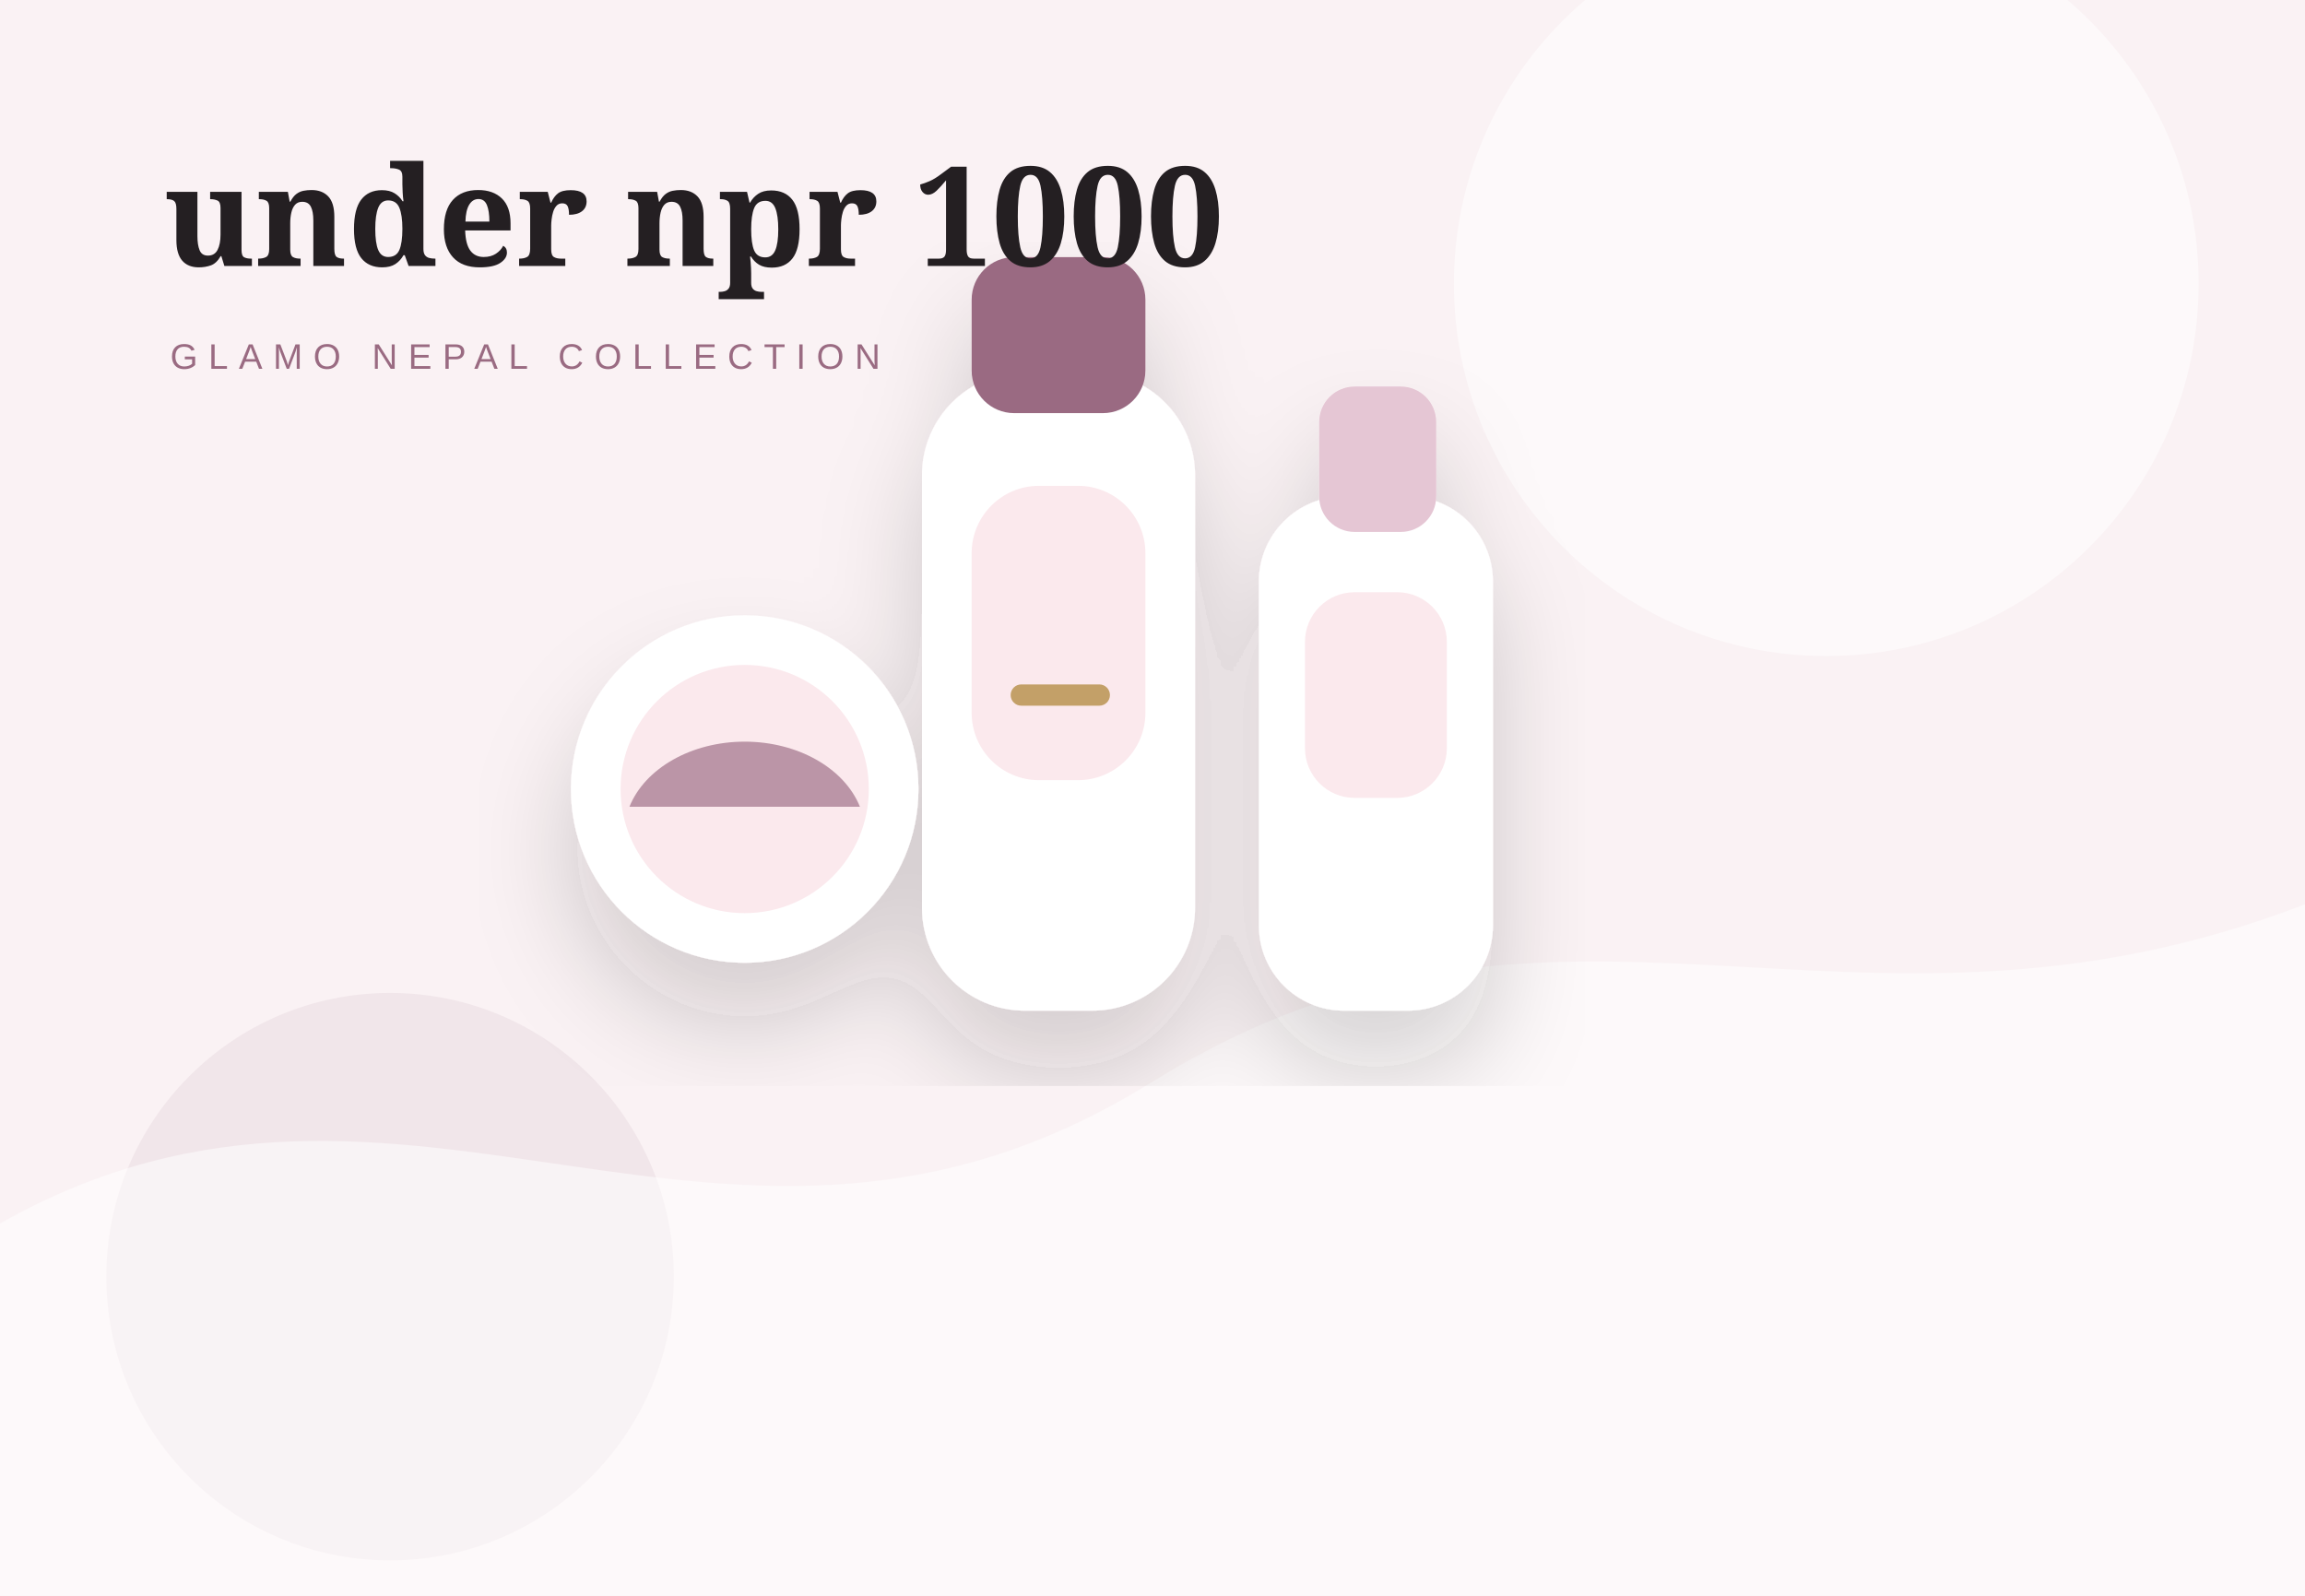
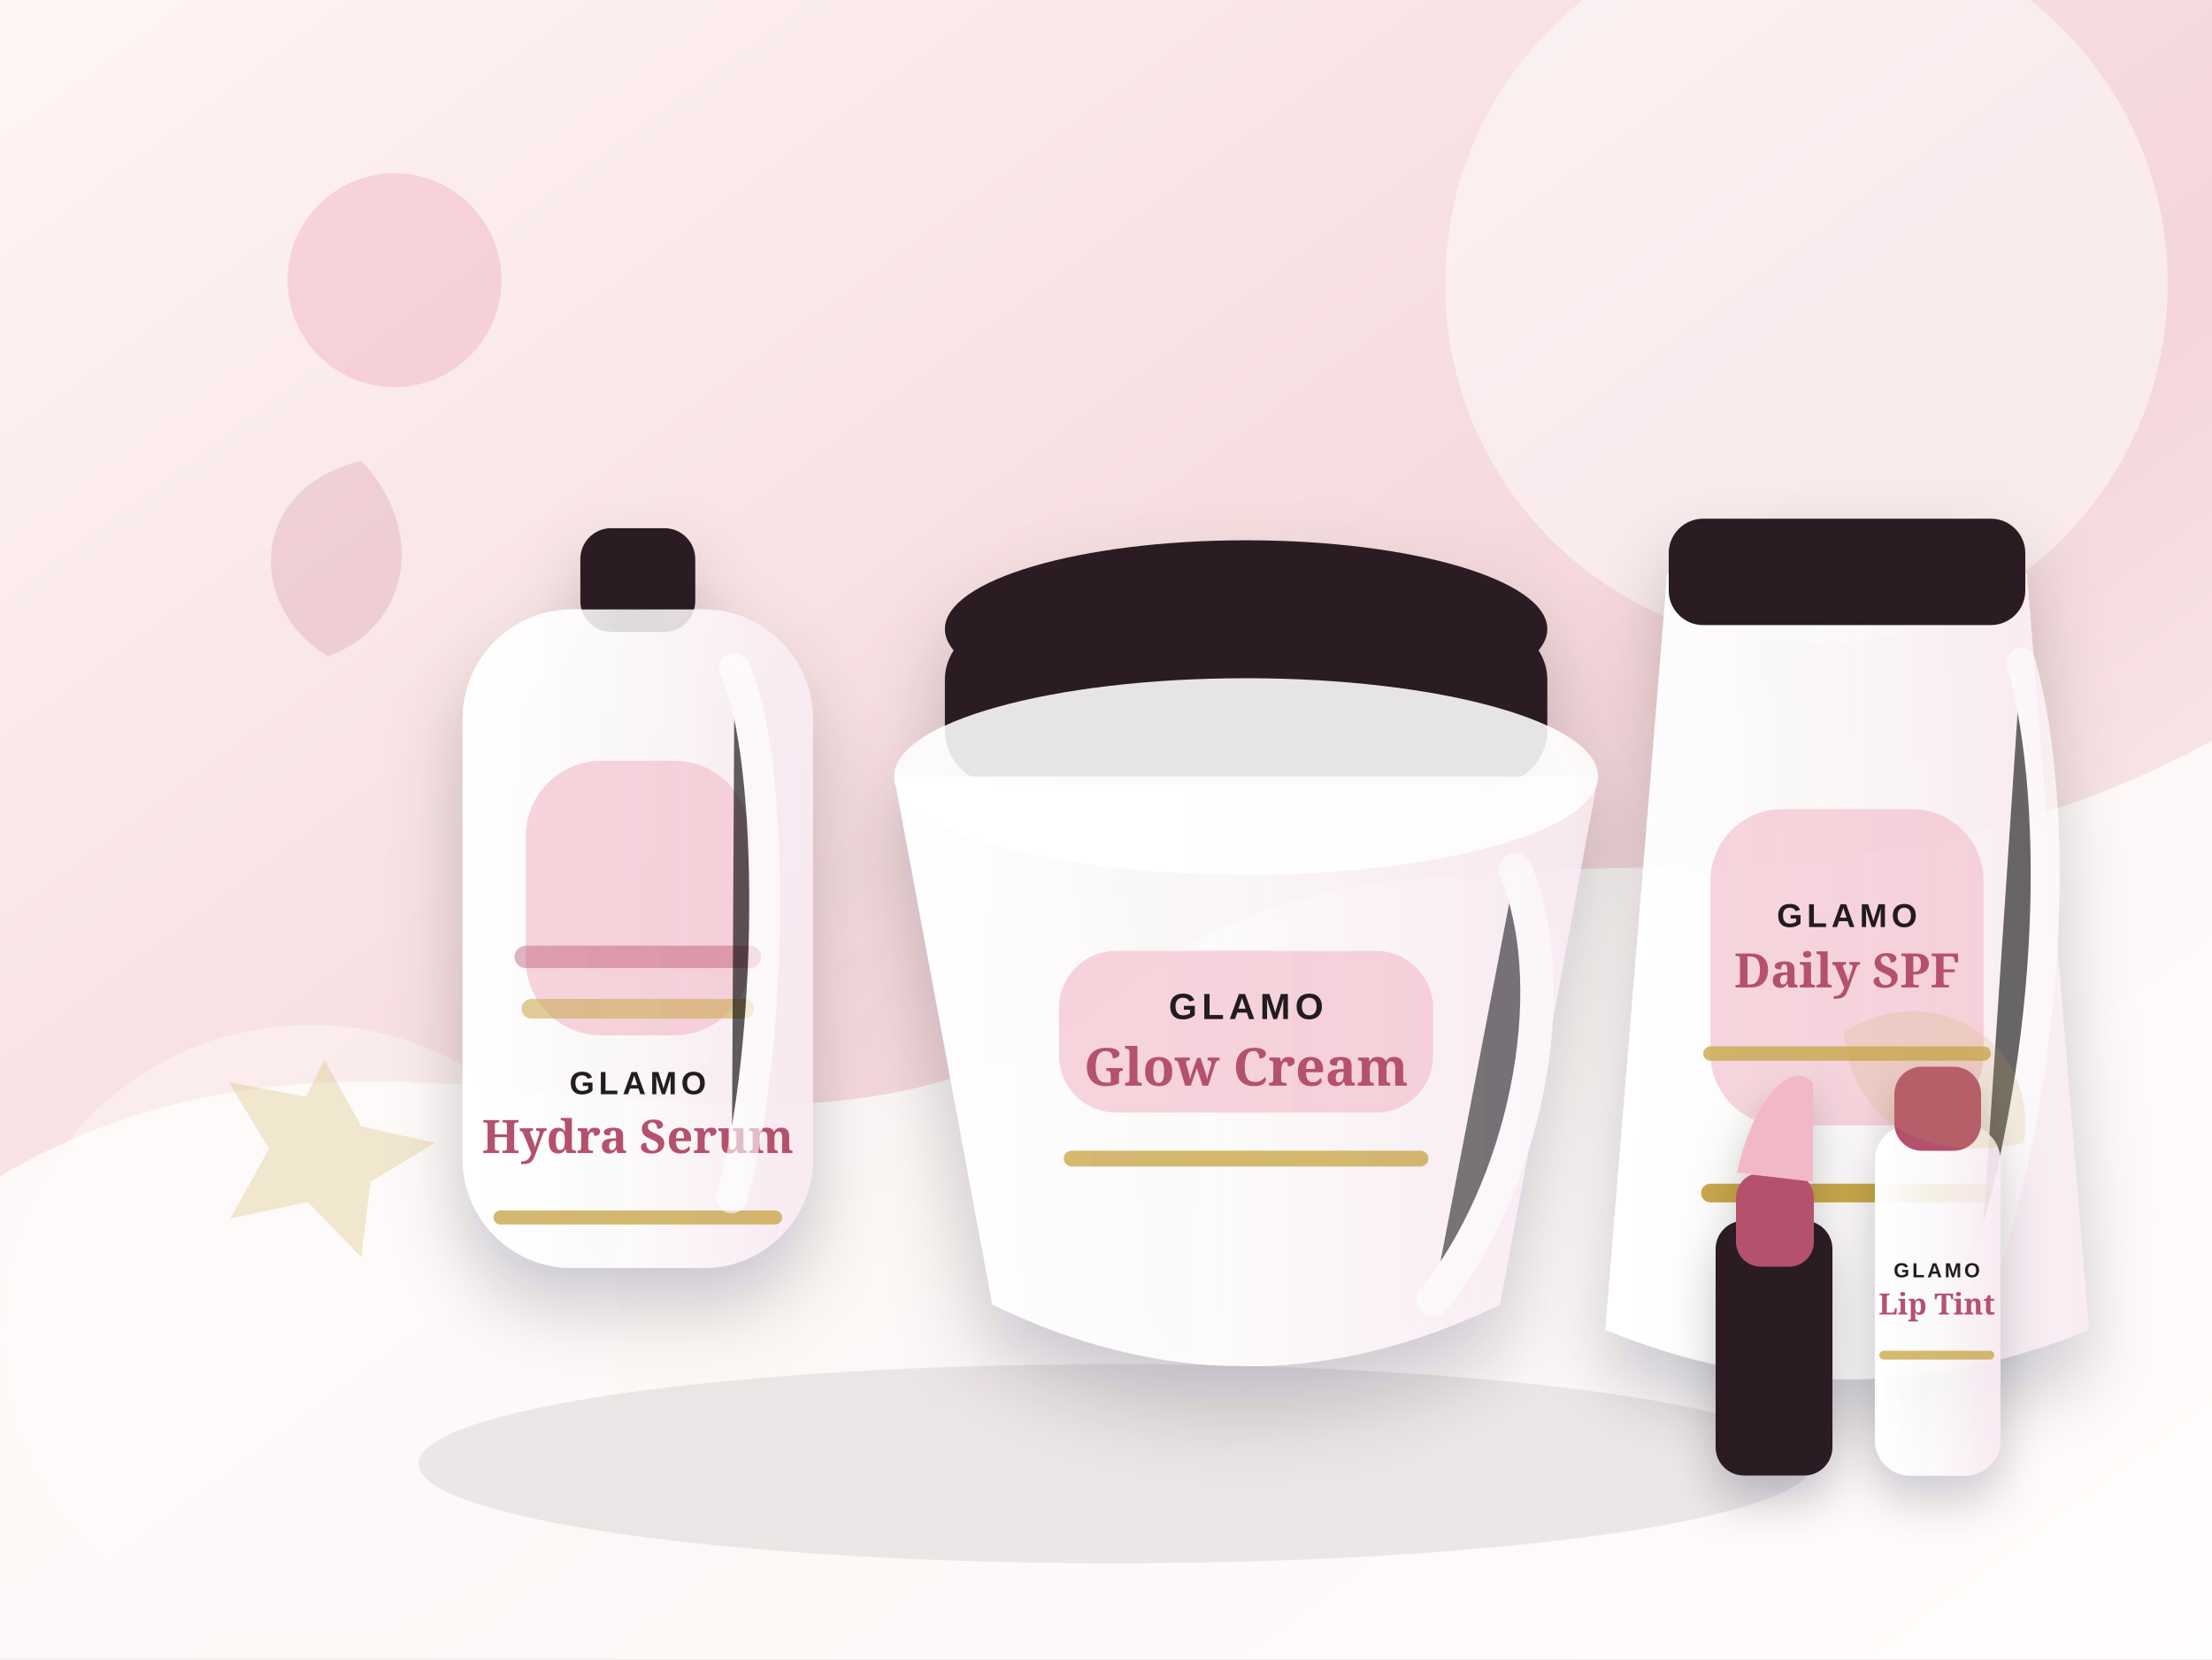
- <svg xmlns="http://www.w3.org/2000/svg" width="1300" height="900" viewBox="0 0 1300 900" role="img" aria-label="under npr 1000 collection visual">
+ <svg xmlns="http://www.w3.org/2000/svg" width="1200" height="900" viewBox="0 0 1200 900" role="img" aria-label="Under NPR 1000">
  <defs>
-     <filter id="s">
-       <feDropShadow dx="0" dy="34" stdDeviation="28" flood-color="#241F22" flood-opacity=".18" />
+     <linearGradient id="bg-editorial-under" x1="0" y1="0" x2="1" y2="1">
+       <stop offset="0" stop-color="#FFF6F4" />
+       <stop offset="0.58" stop-color="#F4D6DA" />
+       <stop offset="1" stop-color="#FFFDFC" />
+     </linearGradient>
+     <radialGradient id="halo-editorial-under" cx="63%" cy="26%" r="64%">
+       <stop offset="0" stop-color="#FFFFFF" stop-opacity="0.96" />
+       <stop offset="0.54" stop-color="#FFFFFF" stop-opacity="0.32" />
+       <stop offset="1" stop-color="#FFFFFF" stop-opacity="0" />
+     </radialGradient>
+     <linearGradient id="glass-editorial-under" x1="0" x2="1">
+       <stop offset="0" stop-color="#FFFFFF" stop-opacity="0.98" />
+       <stop offset="0.45" stop-color="#FFFFFF" stop-opacity="0.84" />
+       <stop offset="1" stop-color="#F9EAF2" stop-opacity="0.92" />
+     </linearGradient>
+     <filter id="shadow-editorial-under" x="-40%" y="-40%" width="180%" height="180%">
+       <feDropShadow dx="0" dy="28" stdDeviation="26" flood-color="#1A0A1E" flood-opacity="0.22" />
+     </filter>
+     <filter id="softshadow-editorial-under" x="-50%" y="-50%" width="200%" height="200%">
+       <feDropShadow dx="0" dy="16" stdDeviation="18" flood-color="#8B3A8F" flood-opacity="0.16" />
    </filter>
  </defs>
-   <rect width="1300" height="900" fill="#FFFDFC" />
-   <rect width="1300" height="900" fill="#F8EEF2" opacity=".78" />
-   <circle cx="1030" cy="160" r="210" fill="#fff" opacity=".55" />
-   <circle cx="220" cy="720" r="160" fill="#9A6B82" opacity=".09" />
-   <path d="M0 690 C230 560 410 760 650 610 C880 468 1040 610 1300 510 L1300 900 L0 900Z" fill="#fff" opacity=".50" />
-   <g filter="url(#s)">
-     <rect x="520" y="210" width="154" height="360" rx="58" fill="#fff" />
-     <rect x="548" y="274" width="98" height="166" rx="38" fill="#FBE9ED" />
-     <rect x="548" y="145" width="98" height="88" rx="24" fill="#9A6B82" />
-     <rect x="570" y="386" width="56" height="12" rx="6" fill="#C3A067" />
-     <rect x="710" y="280" width="132" height="290" rx="48" fill="#fff" />
-     <rect x="736" y="334" width="80" height="116" rx="28" fill="#FBE9ED" />
-     <rect x="744" y="218" width="66" height="82" rx="20" fill="#E5C6D4" />
-     <circle cx="420" cy="445" r="98" fill="#fff" />
-     <circle cx="420" cy="445" r="70" fill="#FBE9ED" />
-     <path d="M355 455 A68 52 0 0 1 485 455" fill="#9A6B82" opacity=".66" />
+   <rect width="1200" height="900" fill="url(#bg-editorial-under)" />
+   <circle cx="980" cy="154" r="196" fill="#FFFFFF" opacity="0.48" />
+   <circle cx="168" cy="724" r="168" fill="#FFFFFF" opacity="0.38" />
+   <circle cx="214" cy="152" r="58" fill="#F1B9C7" opacity="0.52" />
+   <path d="M0 638 C218 510 420 680 602 540 C770 410 958 532 1200 402 L1200 900 L0 900Z" fill="#FFFDFC" opacity=".84" />
+   <g transform="translate(-34 114) scale(.76)">
+     <g filter="url(#shadow-editorial-under)">
+       <rect x="459.0" y="227" width="82" height="74" rx="22" fill="#2A1A24" />
+       <rect x="375.0" y="285" width="250" height="470" rx="78" fill="url(#glass-editorial-under)" />
+       <rect x="420.0" y="393" width="160" height="196" rx="54" fill="#F1B9C7" opacity="0.60" />
+       <rect x="412.0" y="525" width="176" height="16" rx="8" fill="#B4516D" opacity="0.42" />
+       <rect x="417.0" y="563" width="166" height="14" rx="7" fill="#C9A84C" opacity="0.56" />
+       <text x="500" y="631" text-anchor="middle" font-family="DM Sans, Arial, sans-serif" font-size="23" font-weight="700" letter-spacing="3" fill="#241F22">GLAMO</text>
+       <text x="500" y="673" text-anchor="middle" font-family="Cormorant Garamond, Georgia, serif" font-size="33" font-weight="600" fill="#B4516D">Hydra Serum</text>
+       <line x1="402.0" y1="719" x2="598.0" y2="719" stroke="#C9A84C" stroke-width="10" stroke-linecap="round" opacity="0.8" />
+       <path d="M569.0 327 C599.0 391 597.0 601 567.0 705" stroke="#FFFFFF" stroke-width="22" stroke-linecap="round" opacity="0.62" />
+     </g>
  </g>
-   <text x="92" y="150" font-family="Georgia,serif" font-size="78" font-weight="700" fill="#241F22">under npr 1000</text>
-   <text x="96" y="208" font-family="Arial,sans-serif" font-size="20" letter-spacing="6" fill="#9A6B82">GLAMO NEPAL COLLECTION</text>
+   <g transform="translate(246 54) scale(.86)">
+     <g filter="url(#shadow-editorial-under)">
+       <ellipse cx="500" cy="334" rx="190" ry="56" fill="#2A1A24" />
+       <rect x="310" y="332" width="380" height="100" rx="34" fill="#2A1A24" />
+       <path d="M278 427 H722 L660 760 Q500 838 340 760 Z" fill="url(#glass-editorial-under)" />
+       <ellipse cx="500" cy="427" rx="222" ry="62" fill="#FFFFFF" opacity="0.88" />
+       <rect x="382" y="537" width="236" height="102" rx="36" fill="#F1B9C7" opacity="0.60" />
+       <text x="500" y="580" text-anchor="middle" font-family="DM Sans, Arial, sans-serif" font-size="23" font-weight="700" letter-spacing="3" fill="#241F22">GLAMO</text>
+       <text x="500" y="622" text-anchor="middle" font-family="Cormorant Garamond, Georgia, serif" font-size="33" font-weight="600" fill="#B4516D">Glow Cream</text>
+       <line x1="390.0" y1="668" x2="610.0" y2="668" stroke="#C9A84C" stroke-width="10" stroke-linecap="round" opacity="0.8" />
+       <path d="M670 486 C702 565 674 688 618 757" stroke="#FFFFFF" stroke-width="21" stroke-linecap="round" opacity="0.52" />
+     </g>
+   </g>
+   <g transform="translate(612 116) scale(.78)">
+     <g filter="url(#shadow-editorial-under)">
+       <path d="M375 250 H625 L668 776 Q500 845 332 776 Z" fill="url(#glass-editorial-under)" />
+       <rect x="376" y="212" width="248" height="74" rx="24" fill="#2A1A24" />
+       <rect x="405" y="414" width="190" height="220" rx="50" fill="#F1B9C7" opacity="0.58" />
+       <line x1="405" y1="681" x2="595" y2="681" stroke="#C9A84C" stroke-width="13" stroke-linecap="round" />
+       <text x="500" y="496" text-anchor="middle" font-family="DM Sans, Arial, sans-serif" font-size="23" font-weight="700" letter-spacing="3" fill="#241F22">GLAMO</text>
+       <text x="500" y="538" text-anchor="middle" font-family="Cormorant Garamond, Georgia, serif" font-size="33" font-weight="600" fill="#B4516D">Daily SPF</text>
+       <line x1="405.0" y1="584" x2="595.0" y2="584" stroke="#C9A84C" stroke-width="10" stroke-linecap="round" opacity="0.8" />
+       <path d="M621 312 C650 416 642 598 592 745" stroke="#FFFFFF" stroke-width="20" stroke-linecap="round" opacity="0.58" />
+     </g>
+   </g>
+   <g transform="translate(756 426) scale(.48)">
+     <g filter="url(#shadow-editorial-under)">
+       <rect x="364" y="492" width="132" height="288" rx="32" fill="#2A1A24" />
+       <rect x="387" y="438" width="88" height="106" rx="28" fill="#B4516D" />
+       <path d="M388 438 C405 358 448 308 474 336 L474 448 Z" fill="#F1B9C7" />
+       <rect x="544" y="384" width="142" height="396" rx="40" fill="url(#glass-editorial-under)" />
+       <rect x="566" y="318" width="98" height="95" rx="31" fill="#B4516D" />
+       <text x="614" y="556" text-anchor="middle" font-family="DM Sans, Arial, sans-serif" font-size="23" font-weight="700" letter-spacing="3" fill="#241F22">GLAMO</text>
+       <text x="614" y="598" text-anchor="middle" font-family="Cormorant Garamond, Georgia, serif" font-size="33" font-weight="600" fill="#B4516D">Lip Tint</text>
+       <line x1="554.0" y1="644" x2="674.0" y2="644" stroke="#C9A84C" stroke-width="10" stroke-linecap="round" opacity="0.8" />
+     </g>
+   </g>
+   <ellipse cx="605" cy="794" rx="378" ry="54" fill="#1A0A1E" opacity=".08" />
+   <g opacity=".62">
+     <path d="M178 356 C134 330 134 265 196 250 C232 288 222 340 178 356Z" fill="#B4516D" opacity=".28" />
+     <path d="M1000 560 C1046 530 1106 562 1098 620 C1044 632 1004 607 1000 560Z" fill="#C9A84C" opacity=".27" />
+     <path d="M176 575 l20 36 40 9 -35 21 -5 41 -29 -30 -42 9 21 -38 -22 -36 42 8z" fill="#C9A84C" opacity=".40" />
+   </g>
</svg>
